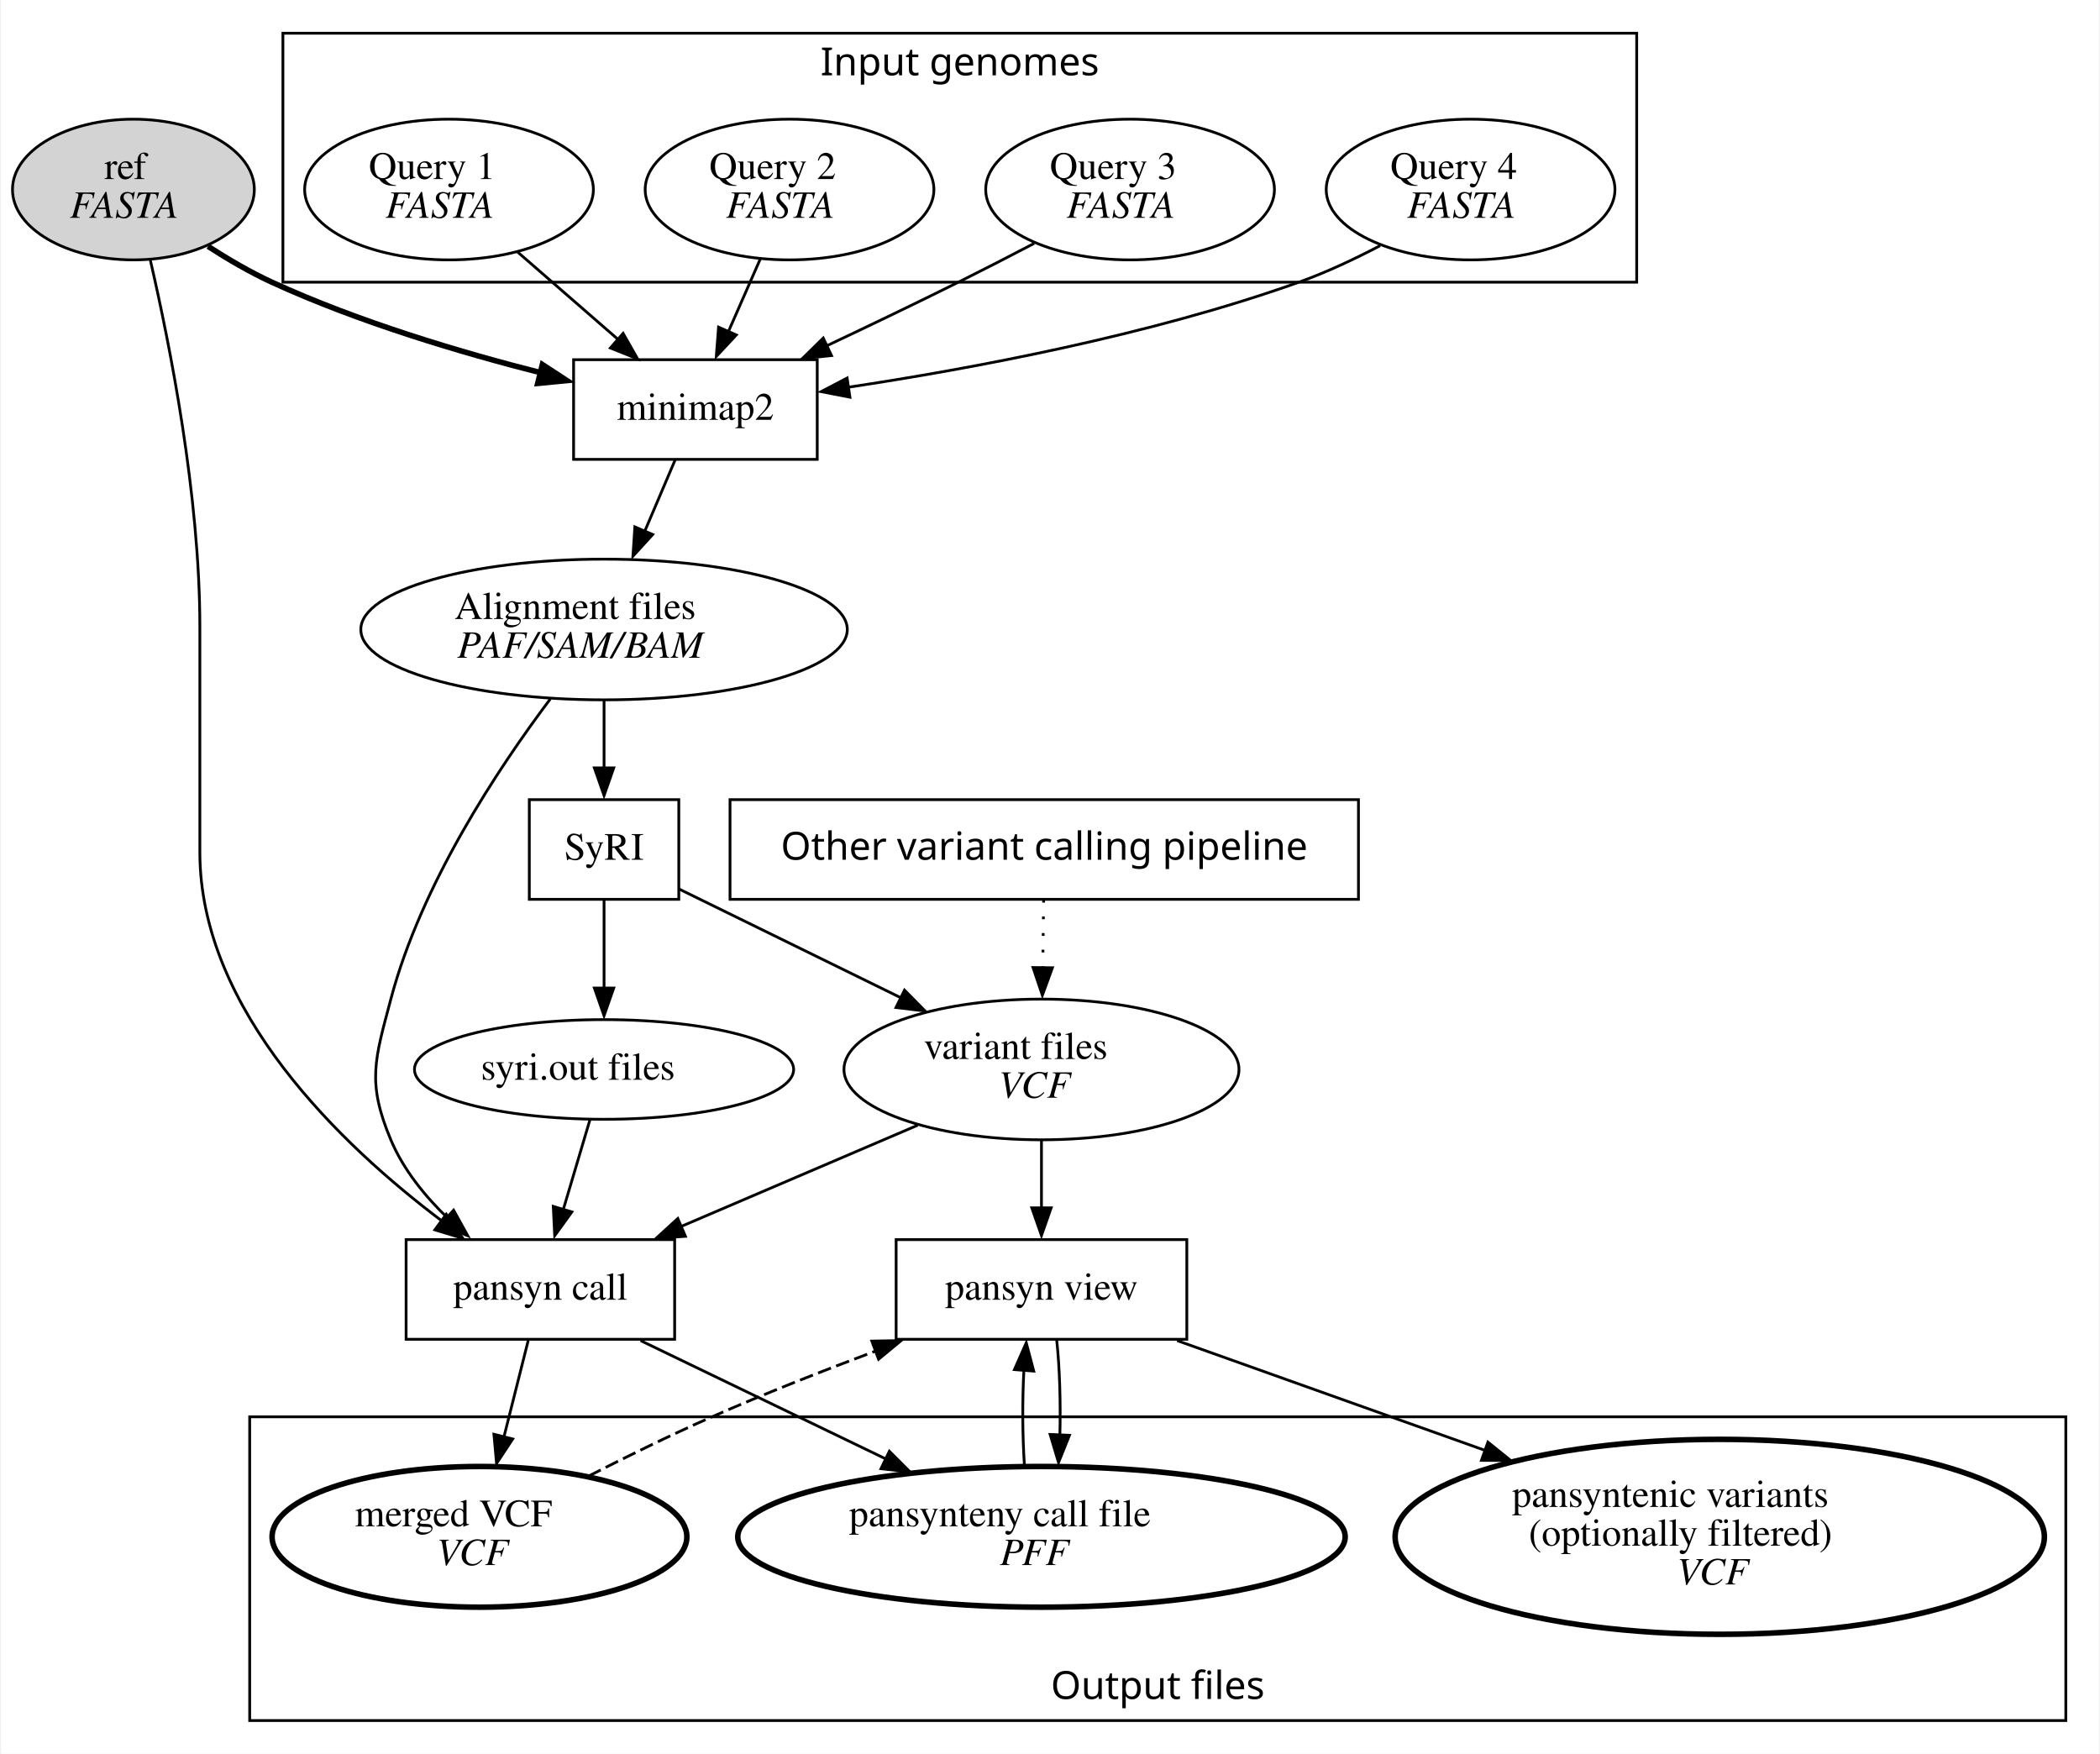
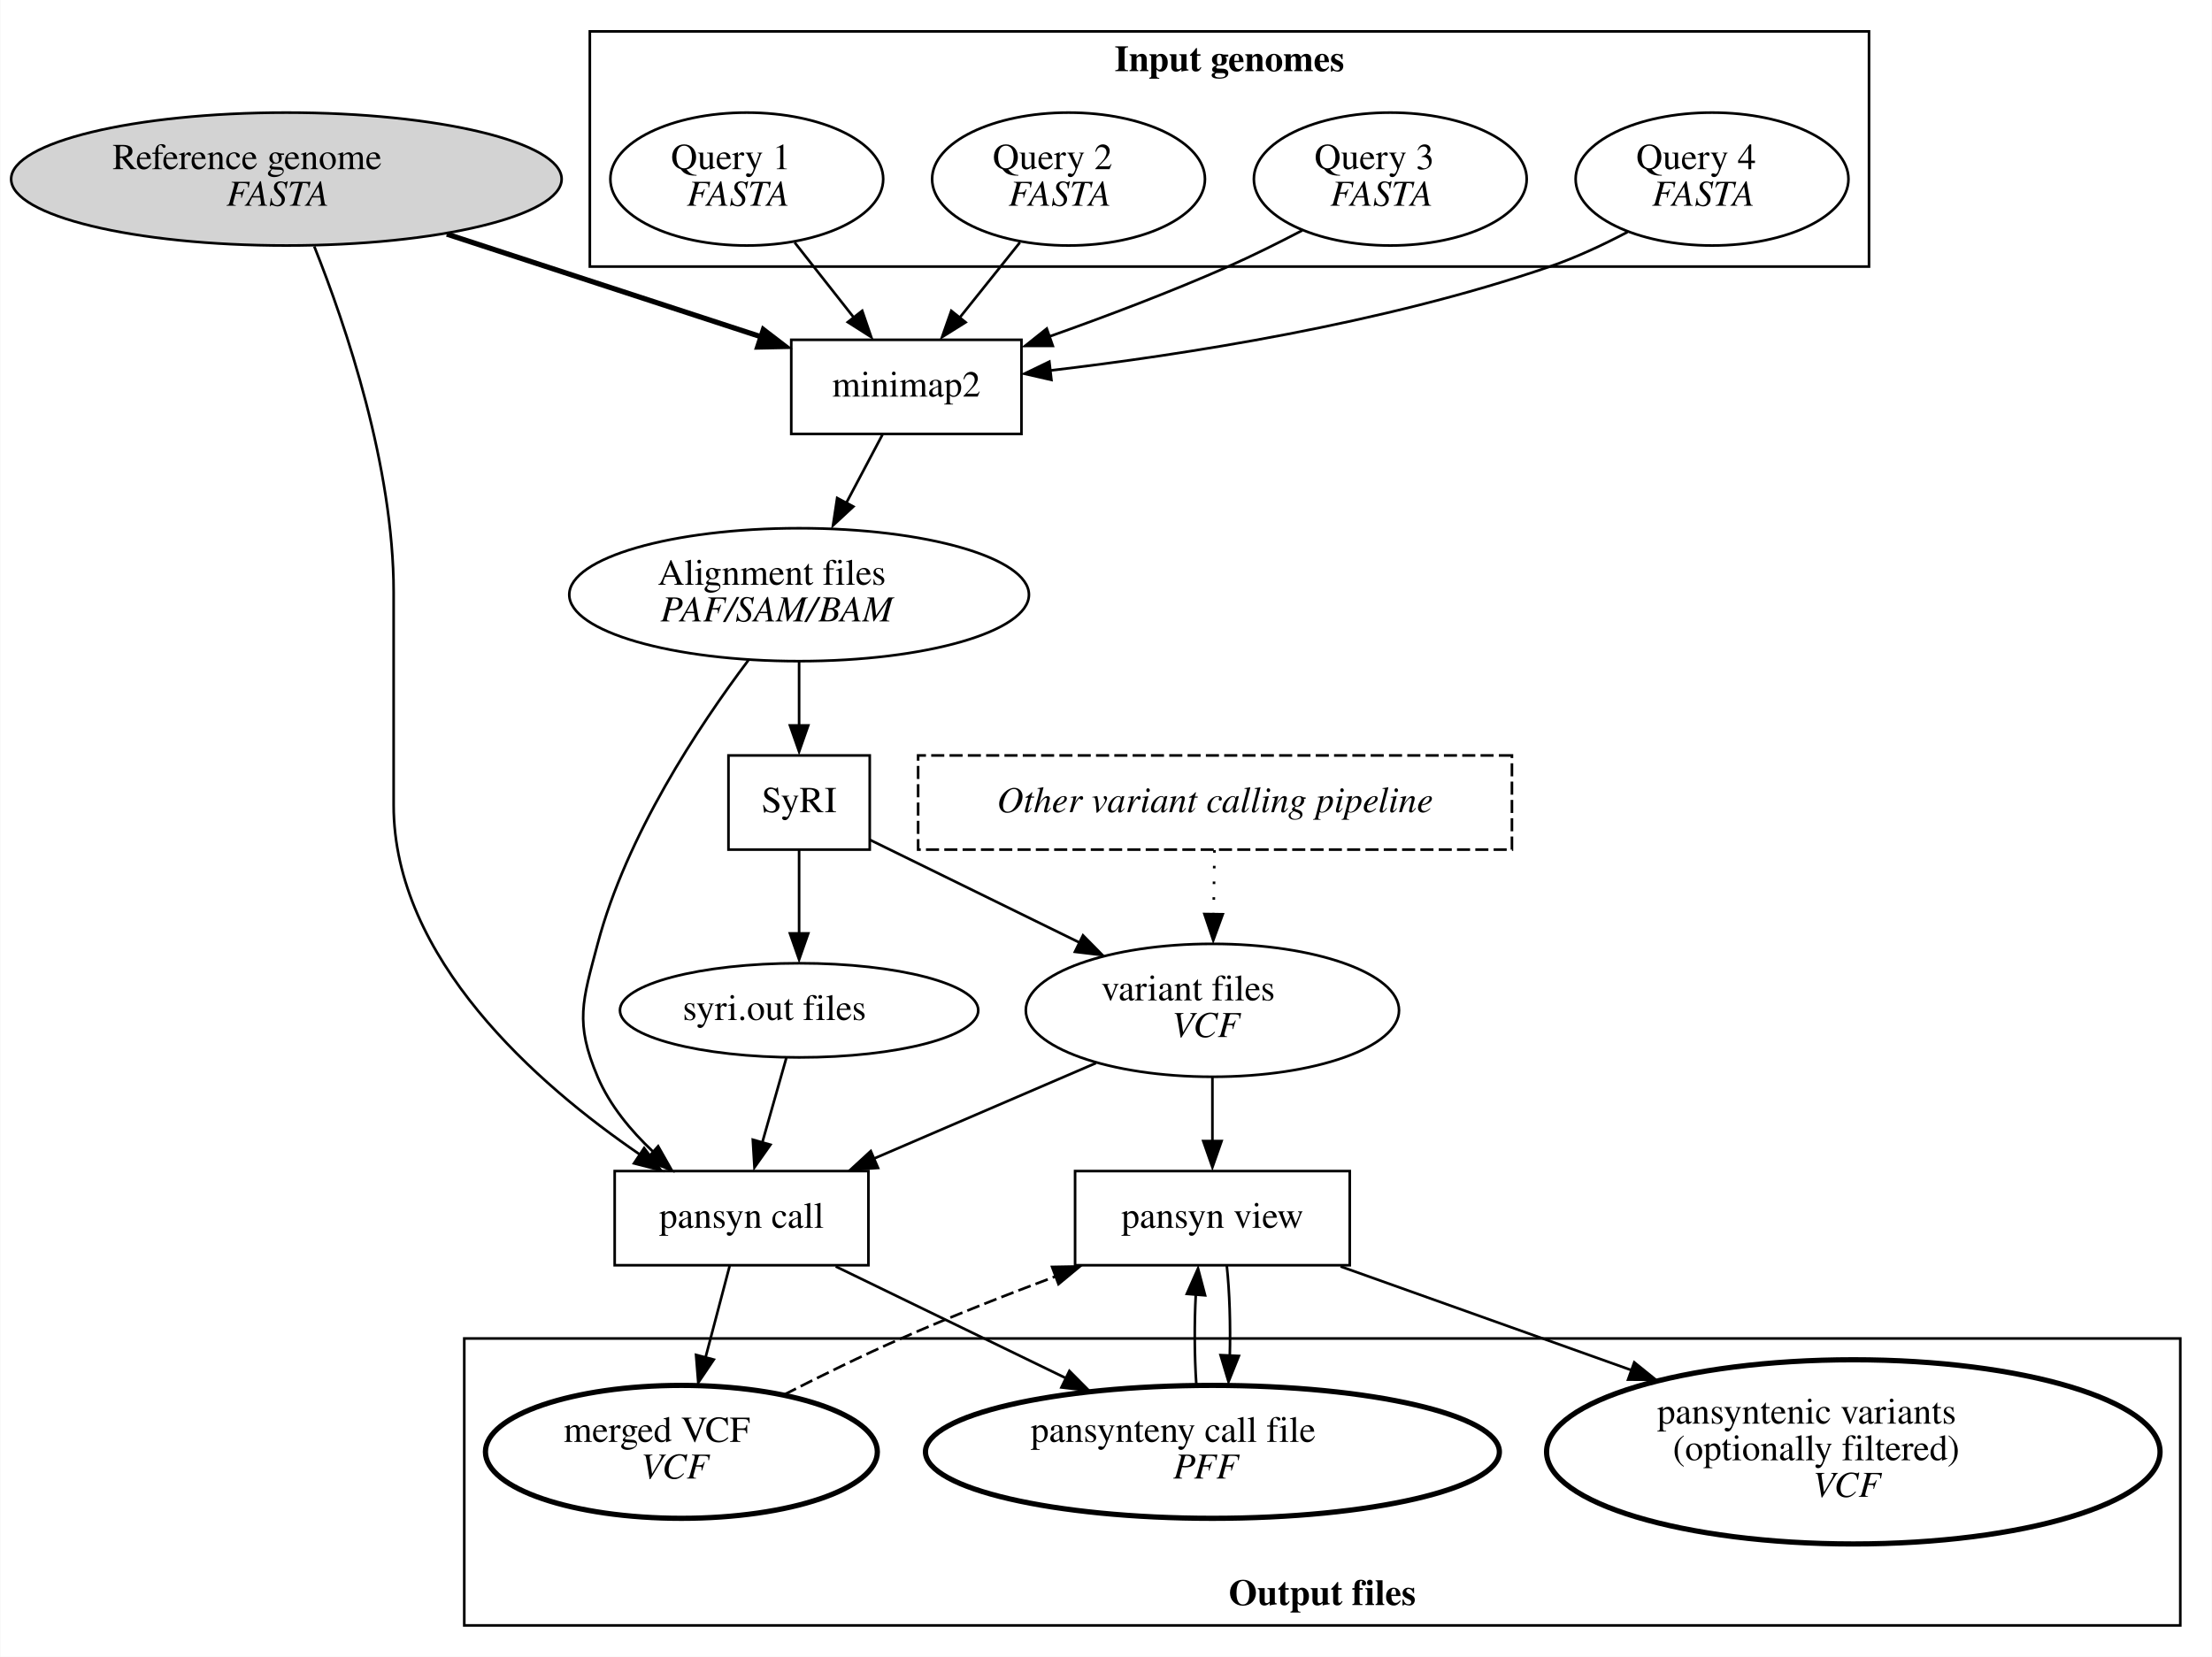
- <svg xmlns="http://www.w3.org/2000/svg" width="758pt" height="633pt" viewBox="0.00 0.00 757.84 633.45">
+ <svg xmlns="http://www.w3.org/2000/svg" width="845pt" height="633pt" viewBox="0.00 0.00 845.36 633.45">
  <g id="graph0" class="graph" transform="scale(1 1) rotate(0) translate(4 629.45)">
-     <polygon fill="white" stroke="none" points="-4,4 -4,-629.45 753.84,-629.45 753.84,4 -4,4" />
+     <polygon fill="white" stroke="none" points="-4,4 -4,-629.45 841.36,-629.45 841.36,4 -4,4" />
    <g id="clust2" class="cluster">
-       <polygon fill="none" stroke="black" points="97.84,-527.53 97.84,-617.45 586.84,-617.45 586.84,-527.53 97.84,-527.53" />
-       <text text-anchor="middle" x="342.34" y="-602.25" font-family="bold" font-size="14.00">Input genomes</text>
+       <polygon fill="none" stroke="black" points="221.36,-527.53 221.36,-617.45 710.36,-617.45 710.36,-527.53 221.36,-527.53" />
+       <text text-anchor="middle" x="465.86" y="-602.25" font-family="Times,serif" font-weight="bold" font-size="14.00">Input genomes</text>
    </g>
    <g id="clust5" class="cluster">
-       <polygon fill="none" stroke="black" points="85.84,-8 85.84,-117.71 741.84,-117.71 741.84,-8 85.84,-8" />
-       <text text-anchor="middle" x="413.84" y="-15.8" font-family="bold" font-size="14.00">Output files</text>
+       <polygon fill="none" stroke="black" points="173.36,-8 173.36,-117.71 829.36,-117.71 829.36,-8 173.36,-8" />
+       <text text-anchor="middle" x="501.36" y="-15.8" font-family="Times,serif" font-weight="bold" font-size="14.00">Output files</text>
    </g>
    <g id="node1" class="node">
-       <ellipse fill="lightgrey" stroke="black" cx="43.84" cy="-560.99" rx="43.68" ry="25.41" />
-       <text text-anchor="start" x="33.34" y="-564.79" font-family="Times,serif" font-size="14.00">ref</text>
-       <text text-anchor="start" x="20.84" y="-550.79" font-family="Times,serif" font-style="italic" font-size="14.00">FASTA</text>
+       <ellipse fill="lightgrey" stroke="black" cx="105.36" cy="-560.99" rx="105.22" ry="25.41" />
+       <text text-anchor="start" x="38.86" y="-564.79" font-family="Times,serif" font-size="14.00">Reference genome</text>
+       <text text-anchor="start" x="82.36" y="-550.79" font-family="Times,serif" font-style="italic" font-size="14.00">FASTA</text>
    </g>
    <g id="node9" class="node">
-       <polygon fill="none" stroke="black" points="290.84,-499.53 202.84,-499.53 202.84,-463.53 290.84,-463.53 290.84,-499.53" />
-       <text text-anchor="middle" x="246.84" y="-477.83" font-family="Times,serif" font-size="14.00">minimap2</text>
+       <polygon fill="none" stroke="black" points="386.36,-499.53 298.36,-499.53 298.36,-463.53 386.36,-463.53 386.36,-499.53" />
+       <text text-anchor="middle" x="342.36" y="-477.83" font-family="Times,serif" font-size="14.00">minimap2</text>
    </g>
    <g id="edge5" class="edge">
-       <path fill="none" stroke="black" stroke-width="2" d="M70.79,-540.47C78.04,-535.79 86.04,-531.12 93.84,-527.53 125.1,-513.17 162.05,-502.14 191.81,-494.61" />
-       <polygon fill="black" stroke="black" stroke-width="2" points="191.56,-497.78 200.43,-491.99 189.88,-490.98 191.56,-497.78" />
+       <path fill="none" stroke="black" stroke-width="2" d="M166.7,-539.94C204.15,-527.7 251.61,-512.19 287.76,-500.38" />
+       <polygon fill="black" stroke="black" stroke-width="2" points="287.7,-503.43 296.11,-496.99 285.52,-496.77 287.7,-503.43" />
    </g>
    <g id="node12" class="node">
-       <polygon fill="none" stroke="black" points="239.34,-181.71 142.34,-181.71 142.34,-145.71 239.34,-145.71 239.34,-181.71" />
-       <text text-anchor="middle" x="190.84" y="-160.01" font-family="Times,serif" font-size="14.00">pansyn call</text>
+       <polygon fill="none" stroke="black" points="327.86,-181.71 230.86,-181.71 230.86,-145.71 327.86,-145.71 327.86,-181.71" />
+       <text text-anchor="middle" x="279.36" y="-160.01" font-family="Times,serif" font-size="14.00">pansyn call</text>
    </g>
    <g id="edge11" class="edge">
-       <path fill="none" stroke="black" d="M49.96,-535.44C57.07,-504.7 67.84,-450.34 67.84,-403.08 67.84,-403.08 67.84,-403.08 67.84,-321.62 67.84,-264.42 119.09,-215.69 155.43,-188.32" />
-       <polygon fill="black" stroke="black" points="156.85,-190.89 162.85,-182.16 152.71,-185.24 156.85,-190.89" />
+       <path fill="none" stroke="black" d="M116.02,-535.24C128.17,-504.75 146.36,-451.08 146.36,-403.08 146.36,-403.08 146.36,-403.08 146.36,-321.62 146.36,-262.94 201.16,-214.94 240.41,-188.09" />
+       <polygon fill="black" stroke="black" points="242.12,-190.49 248.51,-182.04 238.24,-184.66 242.12,-190.49" />
    </g>
    <g id="node2" class="node">
-       <ellipse fill="none" stroke="black" cx="280.84" cy="-560.99" rx="52.15" ry="25.41" />
-       <text text-anchor="start" x="251.84" y="-564.79" font-family="Times,serif" font-size="14.00">Query 2</text>
-       <text text-anchor="start" x="257.84" y="-550.79" font-family="Times,serif" font-style="italic" font-size="14.00">FASTA</text>
+       <ellipse fill="none" stroke="black" cx="404.36" cy="-560.99" rx="52.15" ry="25.41" />
+       <text text-anchor="start" x="375.36" y="-564.79" font-family="Times,serif" font-size="14.00">Query 2</text>
+       <text text-anchor="start" x="381.36" y="-550.79" font-family="Times,serif" font-style="italic" font-size="14.00">FASTA</text>
    </g>
    <g id="edge2" class="edge">
-       <path fill="none" stroke="black" d="M270.27,-535.91C266.61,-527.57 262.49,-518.18 258.73,-509.62" />
-       <polygon fill="black" stroke="black" points="261.61,-508.47 254.38,-500.72 255.2,-511.28 261.61,-508.47" />
+       <path fill="none" stroke="black" d="M385.76,-536.75C378.51,-527.7 370.19,-517.3 362.78,-508.04" />
+       <polygon fill="black" stroke="black" points="365,-506.22 356.02,-500.6 359.54,-510.6 365,-506.22" />
    </g>
    <g id="node3" class="node">
-       <ellipse fill="none" stroke="black" cx="157.84" cy="-560.99" rx="52.15" ry="25.41" />
-       <text text-anchor="start" x="128.84" y="-564.79" font-family="Times,serif" font-size="14.00">Query 1</text>
-       <text text-anchor="start" x="134.84" y="-550.79" font-family="Times,serif" font-style="italic" font-size="14.00">FASTA</text>
+       <ellipse fill="none" stroke="black" cx="281.36" cy="-560.99" rx="52.15" ry="25.41" />
+       <text text-anchor="start" x="252.36" y="-564.79" font-family="Times,serif" font-size="14.00">Query 1</text>
+       <text text-anchor="start" x="258.36" y="-550.79" font-family="Times,serif" font-style="italic" font-size="14.00">FASTA</text>
    </g>
    <g id="edge1" class="edge">
-       <path fill="none" stroke="black" d="M182.63,-538.41C193.89,-528.62 207.26,-516.98 218.87,-506.88" />
-       <polygon fill="black" stroke="black" points="220.72,-509.04 225.96,-499.83 216.12,-503.76 220.72,-509.04" />
+       <path fill="none" stroke="black" d="M299.66,-536.75C306.79,-527.7 314.98,-517.3 322.27,-508.04" />
+       <polygon fill="black" stroke="black" points="325.48,-510.62 328.92,-500.6 319.98,-506.29 325.48,-510.62" />
    </g>
    <g id="node4" class="node">
-       <ellipse fill="none" stroke="black" cx="526.84" cy="-560.99" rx="52.15" ry="25.41" />
-       <text text-anchor="start" x="497.84" y="-564.79" font-family="Times,serif" font-size="14.00">Query 4</text>
-       <text text-anchor="start" x="503.84" y="-550.79" font-family="Times,serif" font-style="italic" font-size="14.00">FASTA</text>
+       <ellipse fill="none" stroke="black" cx="650.36" cy="-560.99" rx="52.15" ry="25.41" />
+       <text text-anchor="start" x="621.36" y="-564.79" font-family="Times,serif" font-size="14.00">Query 4</text>
+       <text text-anchor="start" x="627.36" y="-550.79" font-family="Times,serif" font-style="italic" font-size="14.00">FASTA</text>
    </g>
    <g id="edge4" class="edge">
-       <path fill="none" stroke="black" d="M494.15,-540.71C484.91,-535.86 474.68,-531.05 464.84,-527.53 411.04,-508.33 346.69,-496.3 301.91,-489.56" />
-       <polygon fill="black" stroke="black" points="302.65,-485.99 292.25,-488 301.64,-492.91 302.65,-485.99" />
+       <path fill="none" stroke="black" d="M618.04,-540.73C608.72,-535.83 598.35,-530.98 588.36,-527.53 524.68,-505.61 447.85,-493.73 397.19,-487.78" />
+       <polygon fill="black" stroke="black" points="397.81,-484.21 387.48,-486.56 397.02,-491.17 397.81,-484.21" />
    </g>
    <g id="node5" class="node">
-       <ellipse fill="none" stroke="black" cx="403.84" cy="-560.99" rx="52.15" ry="25.41" />
-       <text text-anchor="start" x="374.84" y="-564.79" font-family="Times,serif" font-size="14.00">Query 3</text>
-       <text text-anchor="start" x="380.84" y="-550.79" font-family="Times,serif" font-style="italic" font-size="14.00">FASTA</text>
+       <ellipse fill="none" stroke="black" cx="527.36" cy="-560.99" rx="52.15" ry="25.41" />
+       <text text-anchor="start" x="498.36" y="-564.79" font-family="Times,serif" font-size="14.00">Query 3</text>
+       <text text-anchor="start" x="504.36" y="-550.79" font-family="Times,serif" font-style="italic" font-size="14.00">FASTA</text>
    </g>
    <g id="edge3" class="edge">
-       <path fill="none" stroke="black" d="M369.21,-541.55C360.32,-536.9 350.76,-531.98 341.84,-527.53 326.43,-519.86 309.48,-511.73 294.21,-504.52" />
-       <polygon fill="black" stroke="black" points="296,-501.02 285.46,-499.93 293.02,-507.35 296,-501.02" />
+       <path fill="none" stroke="black" d="M493.64,-541.32C484.58,-536.58 474.69,-531.66 465.36,-527.53 443.38,-517.81 418.58,-508.44 397.04,-500.8" />
+       <polygon fill="black" stroke="black" points="398.34,-497.2 387.75,-497.19 396.03,-503.8 398.34,-497.2" />
    </g>
    <g id="node6" class="node">
-       <ellipse fill="none" stroke="black" cx="213.84" cy="-243.17" rx="68.49" ry="18" />
-       <text text-anchor="start" x="169.34" y="-239.47" font-family="Times,serif" font-size="14.00">syri.out files</text>
+       <ellipse fill="none" stroke="black" cx="301.36" cy="-243.17" rx="68.49" ry="18" />
+       <text text-anchor="start" x="256.86" y="-239.47" font-family="Times,serif" font-size="14.00">syri.out files</text>
    </g>
    <g id="edge15" class="edge">
-       <path fill="none" stroke="black" d="M208.74,-224.98C205.9,-215.42 202.3,-203.29 199.07,-192.42" />
-       <polygon fill="black" stroke="black" points="202.21,-191.71 196.01,-183.12 195.5,-193.7 202.21,-191.71" />
+       <path fill="none" stroke="black" d="M296.48,-224.98C293.76,-215.42 290.32,-203.29 287.23,-192.42" />
+       <polygon fill="black" stroke="black" points="290.4,-191.78 284.3,-183.12 283.67,-193.7 290.4,-191.78" />
    </g>
    <g id="node7" class="node">
-       <ellipse fill="none" stroke="black" cx="371.84" cy="-243.17" rx="71.34" ry="25.41" />
-       <text text-anchor="start" x="329.34" y="-246.97" font-family="Times,serif" font-size="14.00">variant files</text>
-       <text text-anchor="start" x="356.34" y="-232.97" font-family="Times,serif" font-style="italic" font-size="14.00">VCF</text>
+       <ellipse fill="none" stroke="black" cx="459.36" cy="-243.17" rx="71.34" ry="25.41" />
+       <text text-anchor="start" x="416.86" y="-246.97" font-family="Times,serif" font-size="14.00">variant files</text>
+       <text text-anchor="start" x="443.86" y="-232.97" font-family="Times,serif" font-style="italic" font-size="14.00">VCF</text>
    </g>
    <g id="edge13" class="edge">
-       <path fill="none" stroke="black" d="M327.1,-223.02C301.2,-211.94 268.52,-197.95 241.65,-186.45" />
-       <polygon fill="black" stroke="black" points="243.24,-182.9 232.67,-182.18 240.48,-189.33 243.24,-182.9" />
+       <path fill="none" stroke="black" d="M414.86,-223.02C389.11,-211.94 356.61,-197.95 329.89,-186.45" />
+       <polygon fill="black" stroke="black" points="331.53,-182.92 320.96,-182.18 328.76,-189.35 331.53,-182.92" />
    </g>
    <g id="node13" class="node">
-       <polygon fill="none" stroke="black" points="424.34,-181.71 319.34,-181.71 319.34,-145.71 424.34,-145.71 424.34,-181.71" />
-       <text text-anchor="middle" x="371.84" y="-160.01" font-family="Times,serif" font-size="14.00">pansyn view</text>
+       <polygon fill="none" stroke="black" points="511.86,-181.71 406.86,-181.71 406.86,-145.71 511.86,-145.71 511.86,-181.71" />
+       <text text-anchor="middle" x="459.36" y="-160.01" font-family="Times,serif" font-size="14.00">pansyn view</text>
    </g>
    <g id="edge20" class="edge">
-       <path fill="none" stroke="black" d="M371.84,-217.66C371.84,-209.83 371.84,-201.09 371.84,-193.01" />
-       <polygon fill="black" stroke="black" points="375.34,-193.19 371.84,-183.19 368.34,-193.19 375.34,-193.19" />
+       <path fill="none" stroke="black" d="M459.36,-217.66C459.36,-209.83 459.36,-201.09 459.36,-193.01" />
+       <polygon fill="black" stroke="black" points="462.86,-193.19 459.36,-183.19 455.86,-193.19 462.86,-193.19" />
    </g>
    <g id="node8" class="node">
-       <ellipse fill="none" stroke="black" cx="213.84" cy="-402.08" rx="87.86" ry="25.41" />
-       <text text-anchor="start" x="159.84" y="-405.88" font-family="Times,serif" font-size="14.00">Alignment files</text>
-       <text text-anchor="start" x="160.84" y="-391.88" font-family="Times,serif" font-style="italic" font-size="14.00">PAF/SAM/BAM</text>
+       <ellipse fill="none" stroke="black" cx="301.36" cy="-402.08" rx="87.86" ry="25.41" />
+       <text text-anchor="start" x="247.36" y="-405.88" font-family="Times,serif" font-size="14.00">Alignment files</text>
+       <text text-anchor="start" x="248.36" y="-391.88" font-family="Times,serif" font-style="italic" font-size="14.00">PAF/SAM/BAM</text>
    </g>
    <g id="node10" class="node">
-       <polygon fill="none" stroke="black" points="240.84,-340.62 186.84,-340.62 186.84,-304.62 240.84,-304.62 240.84,-340.62" />
-       <text text-anchor="middle" x="213.84" y="-318.92" font-family="Times,serif" font-size="14.00">SyRI</text>
+       <polygon fill="none" stroke="black" points="328.36,-340.62 274.36,-340.62 274.36,-304.62 328.36,-304.62 328.36,-340.62" />
+       <text text-anchor="middle" x="301.36" y="-318.92" font-family="Times,serif" font-size="14.00">SyRI</text>
    </g>
    <g id="edge7" class="edge">
-       <path fill="none" stroke="black" d="M213.84,-376.57C213.84,-368.74 213.84,-360.01 213.84,-351.93" />
-       <polygon fill="black" stroke="black" points="217.34,-352.1 213.84,-342.1 210.34,-352.1 217.34,-352.1" />
+       <path fill="none" stroke="black" d="M301.36,-376.57C301.36,-368.74 301.36,-360.01 301.36,-351.93" />
+       <polygon fill="black" stroke="black" points="304.86,-352.1 301.36,-342.1 297.86,-352.1 304.86,-352.1" />
    </g>
    <g id="edge16" class="edge">
-       <path fill="none" stroke="black" d="M194.43,-377C175.43,-351.74 147.8,-310.02 136.84,-268.62 131.05,-246.75 128.08,-238.57 136.84,-217.71 141.35,-206.97 149.21,-197.31 157.56,-189.28" />
-       <polygon fill="black" stroke="black" points="159.49,-192.35 164.63,-183.08 154.84,-187.13 159.49,-192.35" />
+       <path fill="none" stroke="black" d="M281.95,-377C262.95,-351.74 235.32,-310.02 224.36,-268.62 218.57,-246.75 215.51,-238.53 224.36,-217.71 228.96,-206.89 236.97,-197.21 245.48,-189.17" />
+       <polygon fill="black" stroke="black" points="247.47,-191.21 252.69,-181.99 242.86,-185.94 247.47,-191.21" />
    </g>
    <g id="edge6" class="edge">
-       <path fill="none" stroke="black" d="M239.52,-463.34C236.26,-455.7 232.31,-446.42 228.49,-437.45" />
-       <polygon fill="black" stroke="black" points="231.41,-436.39 224.27,-428.57 224.97,-439.14 231.41,-436.39" />
+       <path fill="none" stroke="black" d="M333.26,-463.34C329.17,-455.62 324.2,-446.22 319.4,-437.16" />
+       <polygon fill="black" stroke="black" points="322.09,-435.77 314.32,-428.57 315.91,-439.04 322.09,-435.77" />
    </g>
    <g id="edge8" class="edge">
-       <path fill="none" stroke="black" d="M213.84,-304.43C213.84,-295.07 213.84,-283.25 213.84,-272.56" />
-       <polygon fill="black" stroke="black" points="217.34,-272.58 213.84,-262.58 210.34,-272.58 217.34,-272.58" />
+       <path fill="none" stroke="black" d="M301.36,-304.43C301.36,-295.07 301.36,-283.25 301.36,-272.56" />
+       <polygon fill="black" stroke="black" points="304.86,-272.58 301.36,-262.58 297.86,-272.58 304.86,-272.58" />
    </g>
    <g id="edge9" class="edge">
-       <path fill="none" stroke="black" d="M241,-308.31C263,-297.52 294.61,-282.03 321.25,-268.97" />
-       <polygon fill="black" stroke="black" points="322.37,-271.82 329.81,-264.28 319.29,-265.54 322.37,-271.82" />
+       <path fill="none" stroke="black" d="M328.52,-308.31C350.52,-297.52 382.13,-282.03 408.77,-268.97" />
+       <polygon fill="black" stroke="black" points="409.89,-271.82 417.33,-264.28 406.81,-265.54 409.89,-271.82" />
    </g>
    <g id="node11" class="node">
-       <polygon fill="none" stroke="black" points="486.34,-340.62 259.34,-340.62 259.34,-304.62 486.34,-304.62 486.34,-340.62" />
-       <text text-anchor="middle" x="372.84" y="-318.92" font-family="italic" font-size="14.00">Other variant calling pipeline</text>
+       <polygon fill="none" stroke="black" stroke-dasharray="5,2" points="573.86,-340.62 346.86,-340.62 346.86,-304.62 573.86,-304.62 573.86,-340.62" />
+       <text text-anchor="middle" x="460.36" y="-318.92" font-family="Times,serif" font-style="italic" font-size="14.00">Other variant calling pipeline</text>
    </g>
    <g id="edge10" class="edge">
-       <path fill="none" stroke="black" stroke-dasharray="1,5" d="M372.62,-304.43C372.53,-297.18 372.41,-288.45 372.3,-279.92" />
-       <polygon fill="black" stroke="black" points="375.79,-279.9 372.16,-269.95 368.79,-279.99 375.79,-279.9" />
+       <path fill="none" stroke="black" stroke-dasharray="1,5" d="M460.14,-304.43C460.04,-297.18 459.93,-288.45 459.82,-279.92" />
+       <polygon fill="black" stroke="black" points="463.31,-279.9 459.68,-269.95 456.31,-279.99 463.31,-279.9" />
    </g>
    <g id="node14" class="node">
-       <ellipse fill="none" stroke="black" stroke-width="2" cx="168.84" cy="-74.36" rx="74.91" ry="25.41" />
-       <text text-anchor="start" x="123.84" y="-78.16" font-family="Times,serif" font-size="14.00">merged VCF</text>
-       <text text-anchor="start" x="153.34" y="-64.16" font-family="Times,serif" font-style="italic" font-size="14.00">VCF</text>
+       <ellipse fill="none" stroke="black" stroke-width="2" cx="256.36" cy="-74.36" rx="74.91" ry="25.41" />
+       <text text-anchor="start" x="211.36" y="-78.16" font-family="Times,serif" font-size="14.00">merged VCF</text>
+       <text text-anchor="start" x="240.86" y="-64.16" font-family="Times,serif" font-style="italic" font-size="14.00">VCF</text>
    </g>
    <g id="edge14" class="edge">
-       <path fill="none" stroke="black" d="M186.49,-145.45C183.96,-135.38 180.66,-122.3 177.61,-110.17" />
-       <polygon fill="black" stroke="black" points="180.85,-109.7 175.01,-100.85 174.06,-111.41 180.85,-109.7" />
+       <path fill="none" stroke="black" d="M274.81,-145.45C272.16,-135.38 268.72,-122.3 265.52,-110.17" />
+       <polygon fill="black" stroke="black" points="268.74,-109.63 262.81,-100.85 261.97,-111.42 268.74,-109.63" />
    </g>
    <g id="node15" class="node">
-       <ellipse fill="none" stroke="black" stroke-width="2" cx="371.84" cy="-74.36" rx="109.7" ry="25.41" />
-       <text text-anchor="start" x="302.34" y="-78.16" font-family="Times,serif" font-size="14.00">pansynteny call file</text>
-       <text text-anchor="start" x="356.84" y="-64.16" font-family="Times,serif" font-style="italic" font-size="14.00">PFF</text>
+       <ellipse fill="none" stroke="black" stroke-width="2" cx="459.36" cy="-74.36" rx="109.7" ry="25.41" />
+       <text text-anchor="start" x="389.86" y="-78.16" font-family="Times,serif" font-size="14.00">pansynteny call file</text>
+       <text text-anchor="start" x="444.36" y="-64.16" font-family="Times,serif" font-style="italic" font-size="14.00">PFF</text>
    </g>
    <g id="edge12" class="edge">
-       <path fill="none" stroke="black" d="M227.03,-145.24C252.43,-132.99 286.88,-116.36 315.81,-102.4" />
-       <polygon fill="black" stroke="black" points="316.9,-105.27 324.38,-97.78 313.86,-98.97 316.9,-105.27" />
+       <path fill="none" stroke="black" d="M315.35,-145.24C340.61,-132.99 374.87,-116.36 403.64,-102.4" />
+       <polygon fill="black" stroke="black" points="404.69,-105.29 412.16,-97.78 401.64,-98.99 404.69,-105.29" />
    </g>
    <g id="edge18" class="edge">
-       <path fill="none" stroke="black" d="M377.34,-145.45C378.42,-135.55 378.8,-122.76 378.48,-110.81" />
-       <polygon fill="black" stroke="black" points="381.95,-111.02 378,-101.19 374.96,-111.34 381.95,-111.02" />
+       <path fill="none" stroke="black" d="M464.86,-145.45C465.94,-135.55 466.32,-122.76 466,-110.81" />
+       <polygon fill="black" stroke="black" points="469.47,-111.02 465.52,-101.19 462.48,-111.34 469.47,-111.02" />
    </g>
    <g id="node16" class="node">
-       <ellipse fill="none" stroke="black" stroke-width="2" cx="616.84" cy="-74.36" rx="117.26" ry="35.21" />
-       <text text-anchor="start" x="541.84" y="-85.16" font-family="Times,serif" font-size="14.00">pansyntenic variants</text>
-       <text text-anchor="start" x="547.84" y="-71.16" font-family="Times,serif" font-size="14.00">(optionally filtered)</text>
-       <text text-anchor="start" x="601.34" y="-57.16" font-family="Times,serif" font-style="italic" font-size="14.00">VCF</text>
+       <ellipse fill="none" stroke="black" stroke-width="2" cx="704.36" cy="-74.36" rx="117.26" ry="35.21" />
+       <text text-anchor="start" x="629.36" y="-85.16" font-family="Times,serif" font-size="14.00">pansyntenic variants</text>
+       <text text-anchor="start" x="635.36" y="-71.16" font-family="Times,serif" font-size="14.00">(optionally filtered)</text>
+       <text text-anchor="start" x="688.86" y="-57.16" font-family="Times,serif" font-style="italic" font-size="14.00">VCF</text>
    </g>
    <g id="edge21" class="edge">
-       <path fill="none" stroke="black" d="M420.83,-145.24C452.61,-133.91 494.87,-118.84 532.01,-105.6" />
-       <polygon fill="black" stroke="black" points="533.1,-108.57 541.34,-101.92 530.75,-101.98 533.1,-108.57" />
+       <path fill="none" stroke="black" d="M508.35,-145.24C540.13,-133.91 582.39,-118.84 619.53,-105.6" />
+       <polygon fill="black" stroke="black" points="620.62,-108.57 628.86,-101.92 618.26,-101.98 620.62,-108.57" />
    </g>
    <g id="edge19" class="edge">
-       <path fill="none" stroke="black" stroke-dasharray="5,2" d="M208.17,-96.26C222.12,-103.39 238.04,-111.2 252.84,-117.71 271.86,-126.08 292.98,-134.37 312.08,-141.52" />
-       <polygon fill="black" stroke="black" points="310.56,-145.06 321.16,-145.25 313,-138.5 310.56,-145.06" />
+       <path fill="none" stroke="black" stroke-dasharray="5,2" d="M295.69,-96.26C309.64,-103.39 325.56,-111.2 340.36,-117.71 359.38,-126.08 380.5,-134.37 399.6,-141.52" />
+       <polygon fill="black" stroke="black" points="398.08,-145.06 408.68,-145.25 400.52,-138.5 398.08,-145.06" />
    </g>
    <g id="edge17" class="edge">
-       <path fill="none" stroke="black" d="M365.68,-100.19C364.96,-110.92 364.9,-123.53 365.49,-134.61" />
-       <polygon fill="black" stroke="black" points="362.07,-134.76 366.34,-144.45 369.05,-134.21 362.07,-134.76" />
+       <path fill="none" stroke="black" d="M453.2,-100.19C452.48,-110.92 452.42,-123.53 453.01,-134.61" />
+       <polygon fill="black" stroke="black" points="449.58,-134.76 453.86,-144.45 456.56,-134.21 449.58,-134.76" />
    </g>
  </g>
</svg>
